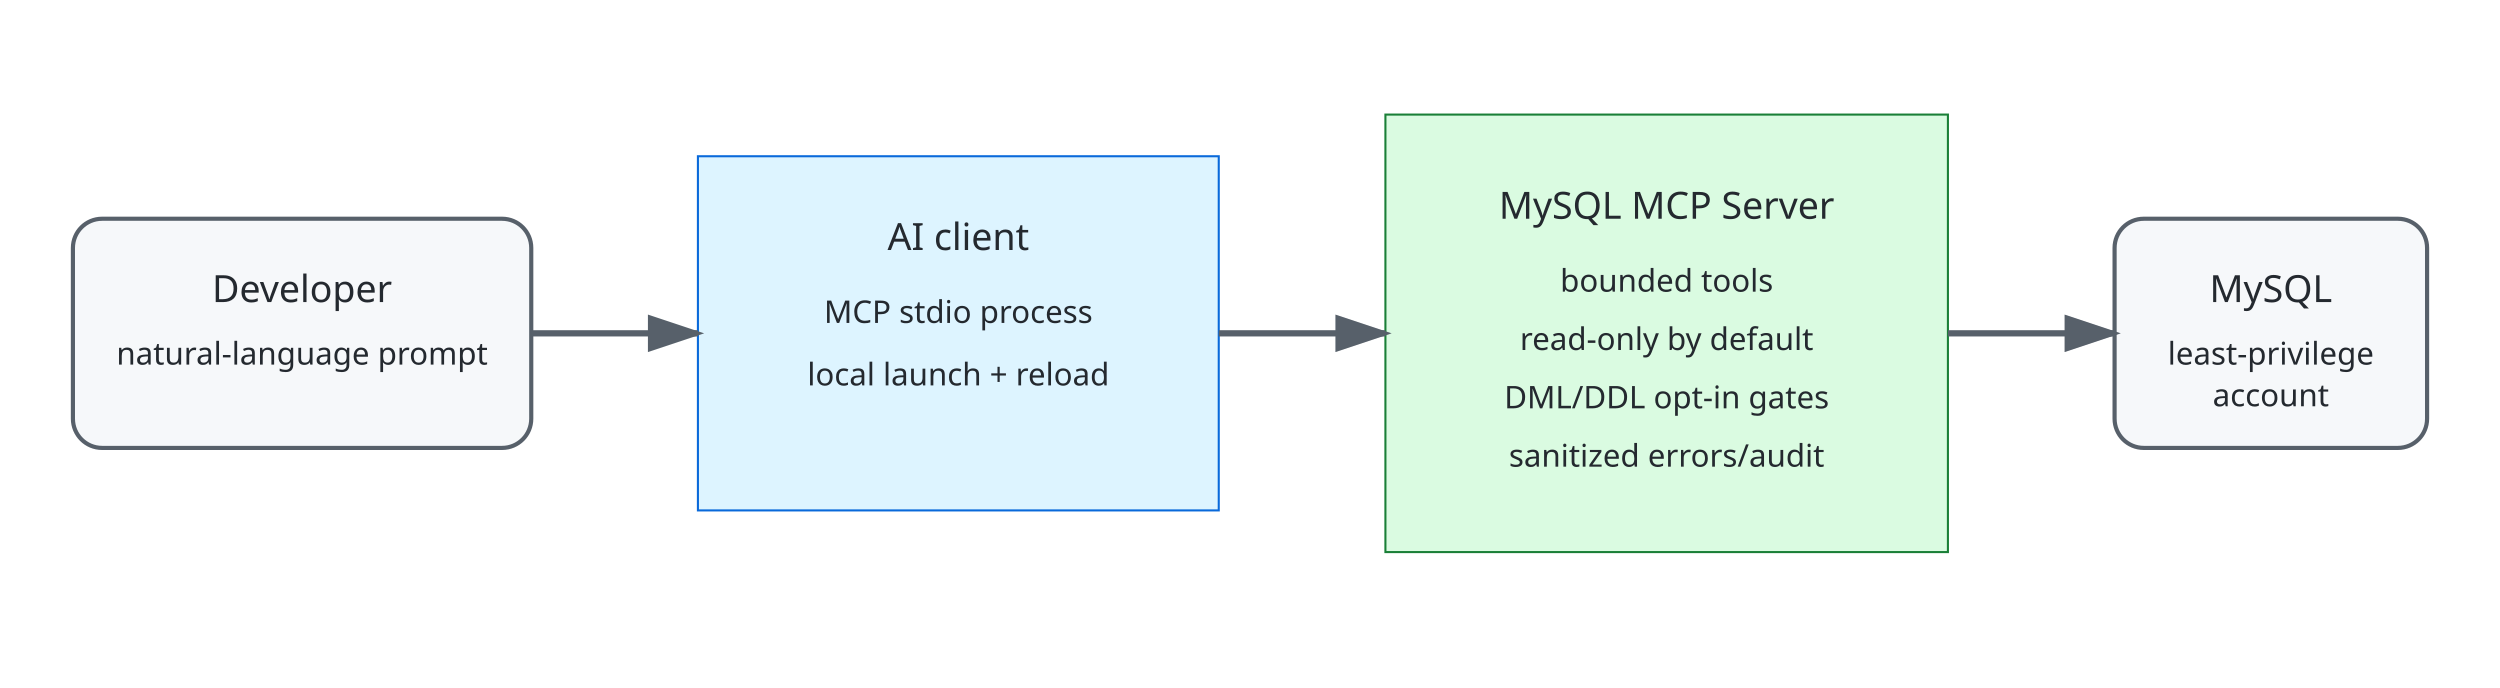
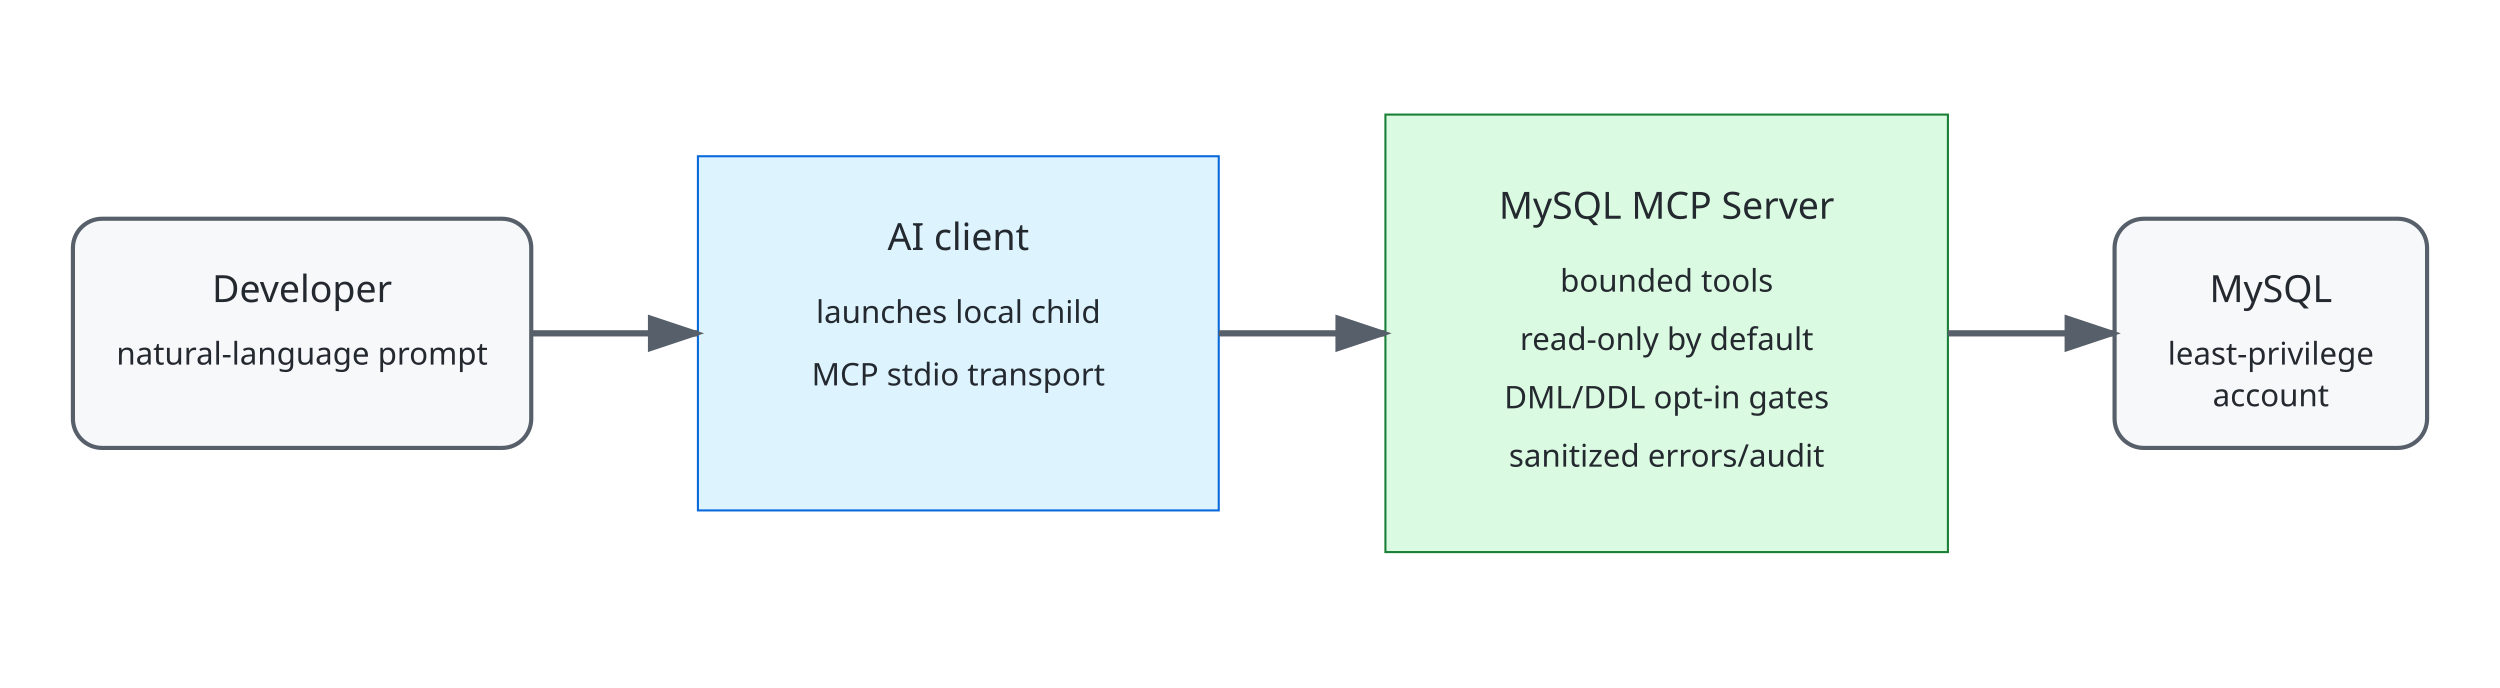
<svg xmlns="http://www.w3.org/2000/svg" role="img" aria-labelledby="title desc" viewBox="0 0 1200 330">
  <style>
    .box { fill: #f6f8fa; stroke: #57606a; stroke-width: 2; rx: 14; }
    .accent { fill: #ddf4ff; stroke: #0969da; }
    .safe { fill: #dafbe1; stroke: #1a7f37; }
    text { font: 18px system-ui, sans-serif; fill: #24292f; }
    .small { font-size: 15px; }
    .arrow { stroke: #57606a; stroke-width: 3; marker-end: url(#arrow); }
  </style>
  <defs>
    <marker id="arrow" markerWidth="10" markerHeight="10" refX="8" refY="3" orient="auto">
      <path d="M0,0 L0,6 L9,3 z" fill="#57606a" />
    </marker>
  </defs>
  <rect class="box" x="35" y="105" width="220" height="110" />
  <text x="145" y="145" text-anchor="middle">Developer</text>
  <text class="small" x="145" y="175" text-anchor="middle">natural-language prompt</text>
  <rect class="accent" x="335" y="75" width="250" height="170" />
  <text x="460" y="120" text-anchor="middle">AI client</text>
-   <text class="small" x="460" y="155" text-anchor="middle">MCP stdio process</text>
-   <text class="small" x="460" y="185" text-anchor="middle">local launch + reload</text>
+   <text class="small" x="460" y="155" text-anchor="middle">launches local child</text>
+   <text class="small" x="460" y="185" text-anchor="middle">MCP stdio transport</text>
  <rect class="safe" x="665" y="55" width="270" height="210" />
  <text x="800" y="105" text-anchor="middle">MySQL MCP Server</text>
  <text class="small" x="800" y="140" text-anchor="middle">bounded tools</text>
  <text class="small" x="800" y="168" text-anchor="middle">read-only by default</text>
  <text class="small" x="800" y="196" text-anchor="middle">DML/DDL opt-in gates</text>
  <text class="small" x="800" y="224" text-anchor="middle">sanitized errors/audit</text>
  <rect class="box" x="1015" y="105" width="150" height="110" />
  <text x="1090" y="145" text-anchor="middle">MySQL</text>
  <text class="small" x="1090" y="175" text-anchor="middle">least-privilege</text>
  <text class="small" x="1090" y="195" text-anchor="middle">account</text>
  <line class="arrow" x1="255" y1="160" x2="335" y2="160" />
  <line class="arrow" x1="585" y1="160" x2="665" y2="160" />
  <line class="arrow" x1="935" y1="160" x2="1015" y2="160" />
</svg>
